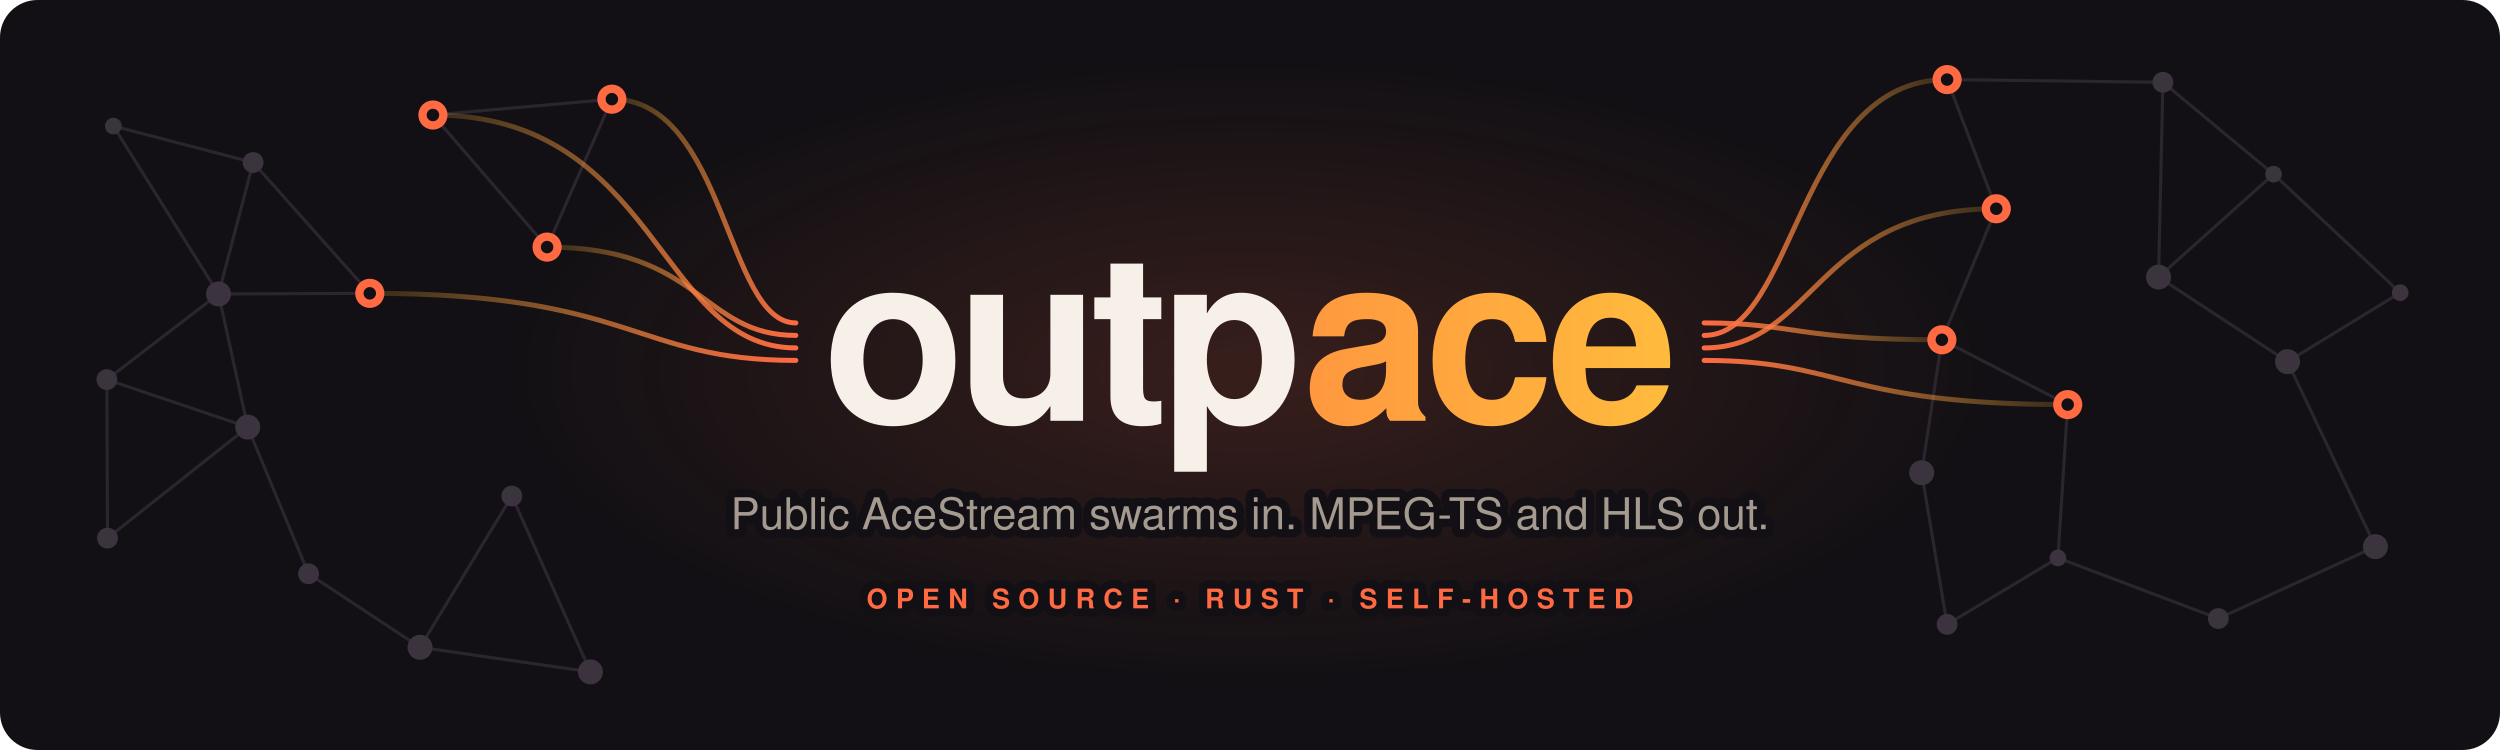
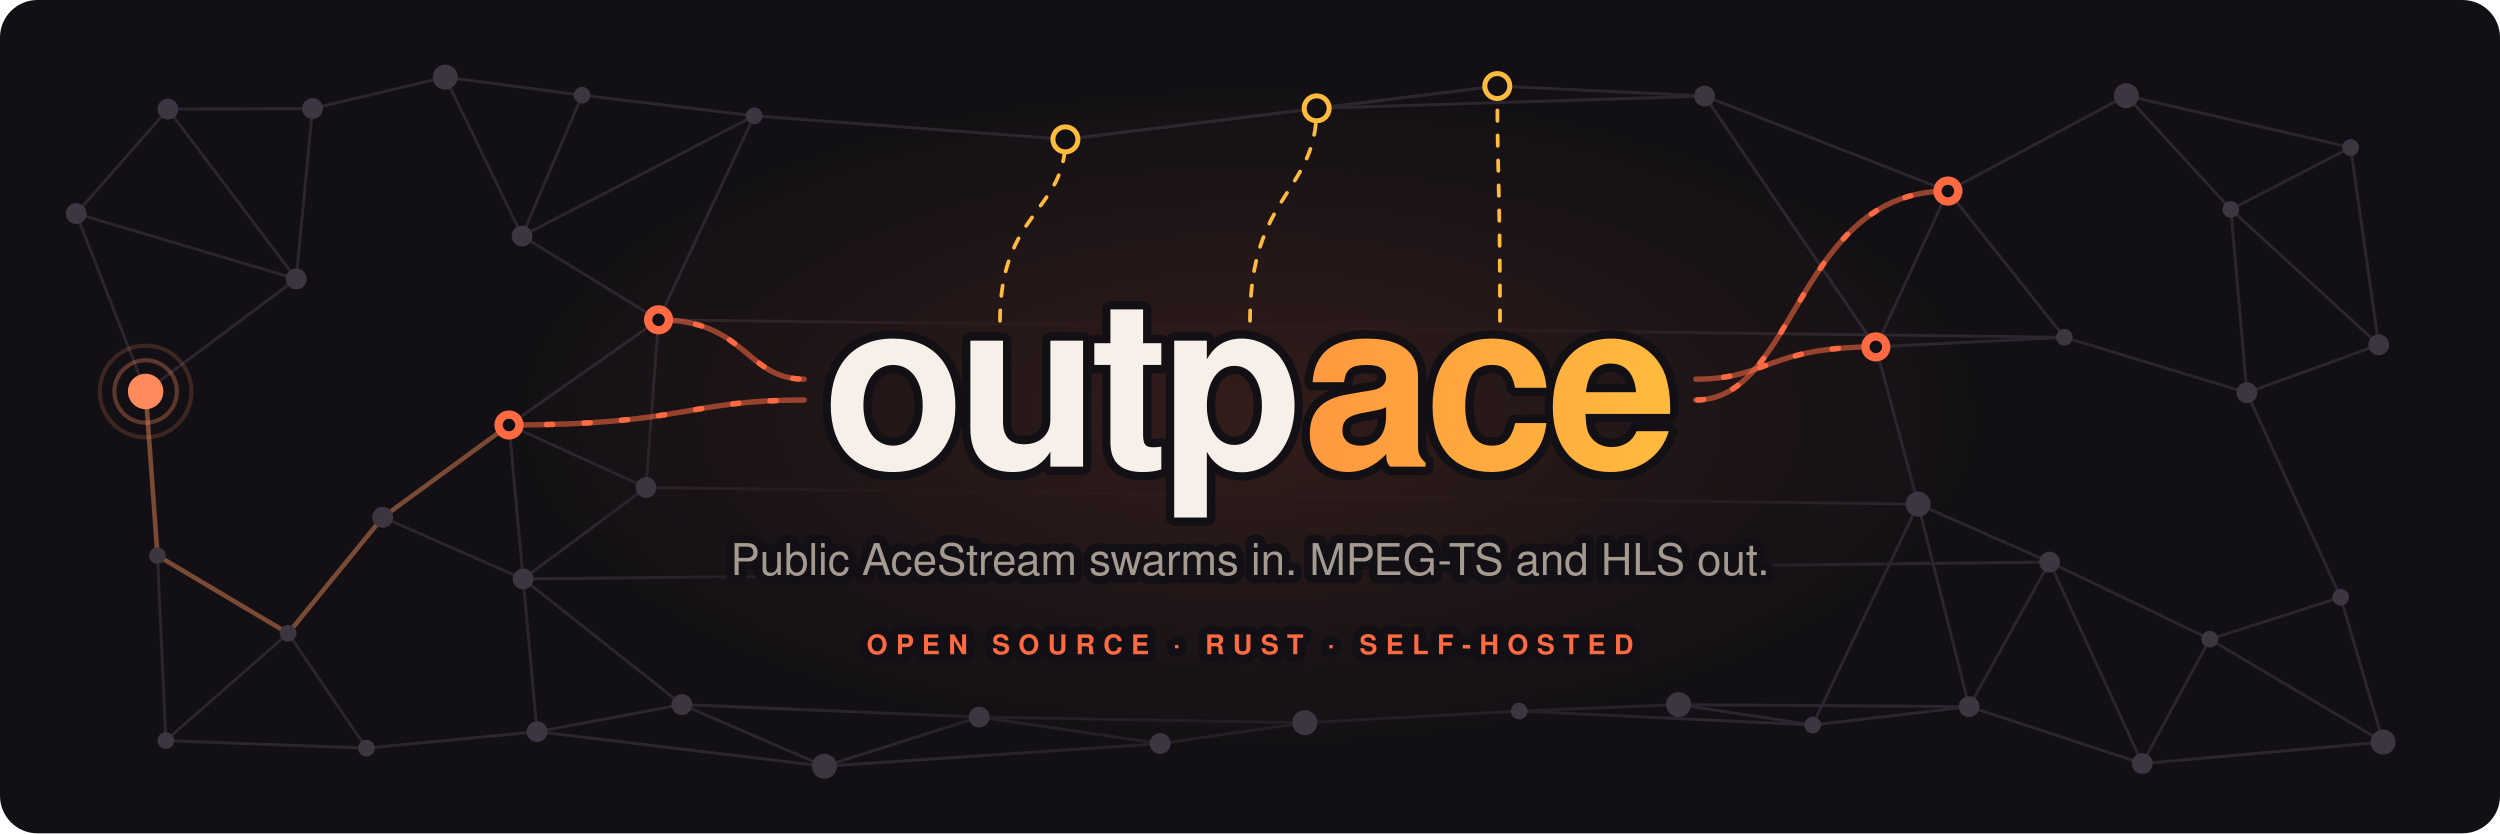
- <svg xmlns="http://www.w3.org/2000/svg" width="1200" height="360" viewBox="0 0 1200 360" role="img" aria-labelledby="t d">
+ <svg xmlns="http://www.w3.org/2000/svg" width="1200" height="400" viewBox="0 0 1200 400" role="img" aria-labelledby="t d">
+   <style>.flow{stroke-dasharray:3 15;animation:flow 1.6s linear infinite}.up{stroke-dasharray:5 7;animation:up 1.8s linear infinite}@keyframes flow{to{stroke-dashoffset:-18}}@keyframes up{to{stroke-dashoffset:-12}}@media (prefers-reduced-motion: reduce){.flow,.up{animation:none}}</style>
  <defs>
-     <linearGradient id="flowL" x1="0" y1="0" x2="1" y2="0">
-       <stop stop-color="#ffbb3d" stop-opacity="0.15" />
-       <stop offset="1" stop-color="#ff6a42" />
-     </linearGradient>
-     <linearGradient id="flowR" x1="1" y1="0" x2="0" y2="0">
-       <stop stop-color="#ffbb3d" stop-opacity="0.15" />
-       <stop offset="1" stop-color="#ff6a42" />
-     </linearGradient>
    <linearGradient id="word" x1="0" y1="0" x2="1" y2="0">
      <stop stop-color="#ff6a42" />
      <stop offset="1" stop-color="#ffbb3d" />
    </linearGradient>
    <radialGradient id="glow" cx="0.5" cy="0.5" r="0.5">
-       <stop stop-color="#ff6a42" stop-opacity="0.16" />
+       <stop stop-color="#ff6a42" stop-opacity="0.14" />
      <stop offset="1" stop-color="#ff6a42" stop-opacity="0" />
    </radialGradient>
+     <radialGradient id="plate" cx="0.5" cy="0.5" r="0.5">
+       <stop offset="0.55" stop-color="#121014" stop-opacity="0.88" />
+       <stop offset="1" stop-color="#121014" stop-opacity="0" />
+     </radialGradient>
  </defs>
-   <rect width="1200" height="360" rx="18" fill="#121014" />
-   <ellipse cx="600" cy="178" rx="360" ry="150" fill="url(#glow)" />
-   <line x1="121.5" y1="78.0" x2="177.5" y2="140.8" stroke="#2a252e" stroke-width="1.5" />
-   <line x1="121.5" y1="78.0" x2="54.4" y2="60.5" stroke="#2a252e" stroke-width="1.5" />
-   <line x1="121.5" y1="78.0" x2="104.9" y2="141.1" stroke="#2a252e" stroke-width="1.5" />
-   <line x1="207.8" y1="55.2" x2="293.7" y2="47.6" stroke="#2a252e" stroke-width="1.5" />
-   <line x1="207.8" y1="55.2" x2="262.6" y2="118.6" stroke="#2a252e" stroke-width="1.5" />
-   <line x1="177.5" y1="140.8" x2="104.9" y2="141.1" stroke="#2a252e" stroke-width="1.5" />
-   <line x1="51.3" y1="182.2" x2="118.9" y2="205.0" stroke="#2a252e" stroke-width="1.5" />
-   <line x1="51.3" y1="182.2" x2="51.6" y2="258.3" stroke="#2a252e" stroke-width="1.5" />
-   <line x1="51.3" y1="182.2" x2="104.9" y2="141.1" stroke="#2a252e" stroke-width="1.5" />
-   <line x1="54.4" y1="60.5" x2="104.9" y2="141.1" stroke="#2a252e" stroke-width="1.5" />
-   <line x1="148.1" y1="275.4" x2="201.6" y2="310.7" stroke="#2a252e" stroke-width="1.5" />
-   <line x1="148.1" y1="275.4" x2="118.9" y2="205.0" stroke="#2a252e" stroke-width="1.5" />
-   <line x1="201.6" y1="310.7" x2="245.7" y2="238.1" stroke="#2a252e" stroke-width="1.5" />
-   <line x1="201.6" y1="310.7" x2="283.4" y2="322.5" stroke="#2a252e" stroke-width="1.5" />
-   <line x1="293.7" y1="47.6" x2="262.6" y2="118.6" stroke="#2a252e" stroke-width="1.5" />
-   <line x1="118.9" y1="205.0" x2="51.6" y2="258.3" stroke="#2a252e" stroke-width="1.5" />
-   <line x1="118.9" y1="205.0" x2="104.9" y2="141.1" stroke="#2a252e" stroke-width="1.5" />
-   <line x1="245.7" y1="238.1" x2="283.4" y2="322.5" stroke="#2a252e" stroke-width="1.5" />
-   <line x1="1152.1" y1="140.5" x2="1098.0" y2="173.6" stroke="#2a252e" stroke-width="1.5" />
-   <line x1="1152.1" y1="140.5" x2="1091.3" y2="83.6" stroke="#2a252e" stroke-width="1.5" />
-   <line x1="958.2" y1="100.2" x2="934.6" y2="38.2" stroke="#2a252e" stroke-width="1.5" />
-   <line x1="958.2" y1="100.2" x2="932.1" y2="163.1" stroke="#2a252e" stroke-width="1.5" />
-   <line x1="1064.8" y1="296.9" x2="1140.2" y2="262.4" stroke="#2a252e" stroke-width="1.5" />
-   <line x1="1064.8" y1="296.9" x2="987.8" y2="267.8" stroke="#2a252e" stroke-width="1.5" />
-   <line x1="922.4" y1="226.9" x2="934.6" y2="299.7" stroke="#2a252e" stroke-width="1.5" />
-   <line x1="922.4" y1="226.9" x2="932.1" y2="163.1" stroke="#2a252e" stroke-width="1.5" />
-   <line x1="1140.2" y1="262.4" x2="1098.0" y2="173.6" stroke="#2a252e" stroke-width="1.5" />
-   <line x1="1098.0" y1="173.6" x2="1036.1" y2="133.0" stroke="#2a252e" stroke-width="1.5" />
-   <line x1="987.8" y1="267.8" x2="992.5" y2="194.2" stroke="#2a252e" stroke-width="1.5" />
-   <line x1="987.8" y1="267.8" x2="934.6" y2="299.7" stroke="#2a252e" stroke-width="1.5" />
-   <line x1="1091.3" y1="83.6" x2="1038.2" y2="39.5" stroke="#2a252e" stroke-width="1.5" />
-   <line x1="1091.3" y1="83.6" x2="1036.1" y2="133.0" stroke="#2a252e" stroke-width="1.5" />
-   <line x1="992.5" y1="194.2" x2="932.1" y2="163.1" stroke="#2a252e" stroke-width="1.5" />
-   <line x1="934.6" y1="38.2" x2="1038.2" y2="39.5" stroke="#2a252e" stroke-width="1.5" />
-   <line x1="1038.2" y1="39.5" x2="1036.1" y2="133.0" stroke="#2a252e" stroke-width="1.5" />
-   <path d="M293.7 47.6 C348.4 47.6 348.4 155.0 382 155.0" fill="none" stroke="url(#flowL)" stroke-width="2.4" stroke-linecap="round" />
-   <path d="M262.6 118.6 C336.6 118.6 336.6 161.0 382 161.0" fill="none" stroke="url(#flowL)" stroke-width="2.4" stroke-linecap="round" />
-   <path d="M207.8 55.2 C315.8 55.2 315.8 167.0 382 167.0" fill="none" stroke="url(#flowL)" stroke-width="2.4" stroke-linecap="round" />
-   <path d="M177.5 140.8 C304.3 140.8 304.3 173.0 382 173.0" fill="none" stroke="url(#flowL)" stroke-width="2.4" stroke-linecap="round" />
-   <path d="M932.1 163.1 C861.4 163.1 861.4 155.0 818 155.0" fill="none" stroke="url(#flowR)" stroke-width="2.4" stroke-linecap="round" />
-   <path d="M934.6 38.2 C862.3 38.2 862.3 161.0 818 161.0" fill="none" stroke="url(#flowR)" stroke-width="2.4" stroke-linecap="round" />
-   <path d="M958.2 100.2 C871.3 100.2 871.3 167.0 818 167.0" fill="none" stroke="url(#flowR)" stroke-width="2.4" stroke-linecap="round" />
-   <path d="M992.5 194.2 C884.3 194.2 884.3 173.0 818 173.0" fill="none" stroke="url(#flowR)" stroke-width="2.4" stroke-linecap="round" />
-   <circle cx="121.5" cy="78.0" r="5" fill="#3b343f" />
-   <circle cx="207.8" cy="55.2" r="7" fill="#ff6a42" />
-   <circle cx="207.8" cy="55.2" r="3" fill="#121014" />
-   <circle cx="177.5" cy="140.8" r="7" fill="#ff6a42" />
-   <circle cx="177.5" cy="140.8" r="3" fill="#121014" />
-   <circle cx="51.3" cy="182.2" r="5" fill="#3b343f" />
-   <circle cx="54.4" cy="60.5" r="4" fill="#3b343f" />
-   <circle cx="148.1" cy="275.4" r="5" fill="#3b343f" />
-   <circle cx="201.6" cy="310.7" r="6" fill="#3b343f" />
-   <circle cx="293.7" cy="47.6" r="7" fill="#ff6a42" />
-   <circle cx="293.7" cy="47.6" r="3" fill="#121014" />
-   <circle cx="262.6" cy="118.6" r="7" fill="#ff6a42" />
-   <circle cx="262.6" cy="118.6" r="3" fill="#121014" />
-   <circle cx="118.9" cy="205.0" r="6" fill="#3b343f" />
-   <circle cx="245.7" cy="238.1" r="5" fill="#3b343f" />
-   <circle cx="51.6" cy="258.3" r="5" fill="#3b343f" />
-   <circle cx="104.9" cy="141.1" r="6" fill="#3b343f" />
-   <circle cx="283.4" cy="322.5" r="6" fill="#3b343f" />
-   <circle cx="1152.1" cy="140.5" r="4" fill="#3b343f" />
-   <circle cx="958.2" cy="100.2" r="7" fill="#ff6a42" />
-   <circle cx="958.2" cy="100.2" r="3" fill="#121014" />
-   <circle cx="1064.8" cy="296.9" r="5" fill="#3b343f" />
-   <circle cx="922.4" cy="226.9" r="6" fill="#3b343f" />
-   <circle cx="1140.2" cy="262.4" r="6" fill="#3b343f" />
-   <circle cx="1098.0" cy="173.6" r="6" fill="#3b343f" />
-   <circle cx="987.8" cy="267.8" r="4" fill="#3b343f" />
-   <circle cx="1091.3" cy="83.6" r="4" fill="#3b343f" />
-   <circle cx="992.5" cy="194.2" r="7" fill="#ff6a42" />
-   <circle cx="992.5" cy="194.2" r="3" fill="#121014" />
-   <circle cx="934.6" cy="38.2" r="7" fill="#ff6a42" />
-   <circle cx="934.6" cy="38.2" r="3" fill="#121014" />
-   <circle cx="934.6" cy="299.7" r="5" fill="#3b343f" />
-   <circle cx="1038.2" cy="39.5" r="5" fill="#3b343f" />
-   <circle cx="932.1" cy="163.1" r="7" fill="#ff6a42" />
-   <circle cx="932.1" cy="163.1" r="3" fill="#121014" />
-   <circle cx="1036.1" cy="133.0" r="6" fill="#3b343f" />
+   <rect width="1200" height="400" rx="18" fill="#121014" />
+   <line x1="1078.5" y1="188.5" x2="990.9" y2="161.9" stroke="#2b252f" stroke-width="1.4" />
+   <line x1="1078.5" y1="188.5" x2="1141.8" y2="165.5" stroke="#2b252f" stroke-width="1.4" />
+   <line x1="1078.5" y1="188.5" x2="1123.5" y2="286.7" stroke="#2b252f" stroke-width="1.4" />
+   <line x1="1078.5" y1="188.5" x2="1070.8" y2="100.5" stroke="#2b252f" stroke-width="1.4" />
+   <line x1="244.3" y1="204.0" x2="251.1" y2="277.9" stroke="#2b252f" stroke-width="1.4" />
+   <line x1="244.3" y1="204.0" x2="183.7" y2="248.3" stroke="#7a4a35" stroke-width="2.2" />
+   <line x1="244.3" y1="204.0" x2="310.1" y2="234.0" stroke="#2b252f" stroke-width="1.4" />
+   <line x1="244.3" y1="204.0" x2="316.1" y2="153.5" stroke="#2b252f" stroke-width="1.4" />
+   <line x1="142.2" y1="133.9" x2="69.9" y2="187.9" stroke="#2b252f" stroke-width="1.4" />
+   <line x1="142.2" y1="133.9" x2="36.6" y2="102.5" stroke="#2b252f" stroke-width="1.4" />
+   <line x1="142.2" y1="133.9" x2="150.0" y2="52.1" stroke="#2b252f" stroke-width="1.4" />
+   <line x1="142.2" y1="133.9" x2="80.6" y2="52.4" stroke="#2b252f" stroke-width="1.4" />
+   <line x1="138.3" y1="304.0" x2="183.7" y2="248.3" stroke="#7a4a35" stroke-width="2.2" />
+   <line x1="138.3" y1="304.0" x2="79.6" y2="355.5" stroke="#2b252f" stroke-width="1.4" />
+   <line x1="138.3" y1="304.0" x2="175.9" y2="359.1" stroke="#2b252f" stroke-width="1.4" />
+   <line x1="138.3" y1="304.0" x2="75.6" y2="266.7" stroke="#7a4a35" stroke-width="2.2" />
+   <line x1="818.2" y1="46.1" x2="632.0" y2="52.0" stroke="#2b252f" stroke-width="1.4" />
+   <line x1="818.2" y1="46.1" x2="900.4" y2="166.5" stroke="#2b252f" stroke-width="1.4" />
+   <line x1="818.2" y1="46.1" x2="935.0" y2="91.7" stroke="#2b252f" stroke-width="1.4" />
+   <line x1="818.2" y1="46.1" x2="718.7" y2="41.3" stroke="#2b252f" stroke-width="1.4" />
+   <line x1="1143.9" y1="356.2" x2="1123.5" y2="286.7" stroke="#2b252f" stroke-width="1.4" />
+   <line x1="1143.9" y1="356.2" x2="1060.7" y2="306.8" stroke="#2b252f" stroke-width="1.4" />
+   <line x1="1143.9" y1="356.2" x2="1028.3" y2="366.5" stroke="#2b252f" stroke-width="1.4" />
+   <line x1="213.7" y1="37.0" x2="250.6" y2="113.3" stroke="#2b252f" stroke-width="1.4" />
+   <line x1="213.7" y1="37.0" x2="150.0" y2="52.1" stroke="#2b252f" stroke-width="1.4" />
+   <line x1="213.7" y1="37.0" x2="279.4" y2="45.7" stroke="#2b252f" stroke-width="1.4" />
+   <line x1="632.0" y1="52.0" x2="511.4" y2="66.9" stroke="#2b252f" stroke-width="1.4" />
+   <line x1="632.0" y1="52.0" x2="718.7" y2="41.3" stroke="#2b252f" stroke-width="1.4" />
+   <line x1="250.6" y1="113.3" x2="362.0" y2="55.6" stroke="#2b252f" stroke-width="1.4" />
+   <line x1="250.6" y1="113.3" x2="316.1" y2="153.5" stroke="#2b252f" stroke-width="1.4" />
+   <line x1="250.6" y1="113.3" x2="279.4" y2="45.7" stroke="#2b252f" stroke-width="1.4" />
+   <line x1="69.9" y1="187.9" x2="36.6" y2="102.5" stroke="#2b252f" stroke-width="1.4" />
+   <line x1="69.9" y1="187.9" x2="75.6" y2="266.7" stroke="#7a4a35" stroke-width="2.2" />
+   <line x1="983.8" y1="269.8" x2="251.1" y2="277.9" stroke="#2b252f" stroke-width="1.4" />
+   <line x1="983.8" y1="269.8" x2="1060.7" y2="306.8" stroke="#2b252f" stroke-width="1.4" />
+   <line x1="983.8" y1="269.8" x2="945.2" y2="339.2" stroke="#2b252f" stroke-width="1.4" />
+   <line x1="983.8" y1="269.8" x2="920.7" y2="242.0" stroke="#2b252f" stroke-width="1.4" />
+   <line x1="983.8" y1="269.8" x2="1028.3" y2="366.5" stroke="#2b252f" stroke-width="1.4" />
+   <line x1="362.0" y1="55.6" x2="511.4" y2="66.9" stroke="#2b252f" stroke-width="1.4" />
+   <line x1="362.0" y1="55.6" x2="316.1" y2="153.5" stroke="#2b252f" stroke-width="1.4" />
+   <line x1="362.0" y1="55.6" x2="279.4" y2="45.7" stroke="#2b252f" stroke-width="1.4" />
+   <line x1="900.4" y1="166.5" x2="990.9" y2="161.9" stroke="#2b252f" stroke-width="1.4" />
+   <line x1="900.4" y1="166.5" x2="935.0" y2="91.7" stroke="#2b252f" stroke-width="1.4" />
+   <line x1="900.4" y1="166.5" x2="920.7" y2="242.0" stroke="#2b252f" stroke-width="1.4" />
+   <line x1="990.9" y1="161.9" x2="935.0" y2="91.7" stroke="#2b252f" stroke-width="1.4" />
+   <line x1="990.9" y1="161.9" x2="316.1" y2="153.5" stroke="#2b252f" stroke-width="1.4" />
+   <line x1="36.6" y1="102.5" x2="80.6" y2="52.4" stroke="#2b252f" stroke-width="1.4" />
+   <line x1="1141.8" y1="165.5" x2="1070.8" y2="100.5" stroke="#2b252f" stroke-width="1.4" />
+   <line x1="1141.8" y1="165.5" x2="1128.3" y2="70.8" stroke="#2b252f" stroke-width="1.4" />
+   <line x1="1123.5" y1="286.7" x2="1060.7" y2="306.8" stroke="#2b252f" stroke-width="1.4" />
+   <line x1="150.0" y1="52.1" x2="80.6" y2="52.4" stroke="#2b252f" stroke-width="1.4" />
+   <line x1="935.0" y1="91.7" x2="1020.6" y2="45.9" stroke="#2b252f" stroke-width="1.4" />
+   <line x1="251.1" y1="277.9" x2="183.7" y2="248.3" stroke="#2b252f" stroke-width="1.4" />
+   <line x1="251.1" y1="277.9" x2="310.1" y2="234.0" stroke="#2b252f" stroke-width="1.4" />
+   <line x1="251.1" y1="277.9" x2="257.8" y2="351.2" stroke="#2b252f" stroke-width="1.4" />
+   <line x1="251.1" y1="277.9" x2="327.3" y2="338.2" stroke="#2b252f" stroke-width="1.4" />
+   <line x1="310.1" y1="234.0" x2="920.7" y2="242.0" stroke="#2b252f" stroke-width="1.4" />
+   <line x1="310.1" y1="234.0" x2="316.1" y2="153.5" stroke="#2b252f" stroke-width="1.4" />
+   <line x1="1060.7" y1="306.8" x2="1028.3" y2="366.5" stroke="#2b252f" stroke-width="1.4" />
+   <line x1="870.1" y1="348.0" x2="729.2" y2="341.3" stroke="#2b252f" stroke-width="1.4" />
+   <line x1="870.1" y1="348.0" x2="945.2" y2="339.2" stroke="#2b252f" stroke-width="1.4" />
+   <line x1="870.1" y1="348.0" x2="805.7" y2="338.2" stroke="#2b252f" stroke-width="1.4" />
+   <line x1="870.1" y1="348.0" x2="920.7" y2="242.0" stroke="#2b252f" stroke-width="1.4" />
+   <line x1="257.8" y1="351.2" x2="395.7" y2="367.8" stroke="#2b252f" stroke-width="1.4" />
+   <line x1="257.8" y1="351.2" x2="327.3" y2="338.2" stroke="#2b252f" stroke-width="1.4" />
+   <line x1="257.8" y1="351.2" x2="175.9" y2="359.1" stroke="#2b252f" stroke-width="1.4" />
+   <line x1="511.4" y1="66.9" x2="718.7" y2="41.3" stroke="#2b252f" stroke-width="1.4" />
+   <line x1="79.6" y1="355.5" x2="175.9" y2="359.1" stroke="#2b252f" stroke-width="1.4" />
+   <line x1="79.6" y1="355.5" x2="75.6" y2="266.7" stroke="#2b252f" stroke-width="1.4" />
+   <line x1="1070.8" y1="100.5" x2="1020.6" y2="45.9" stroke="#2b252f" stroke-width="1.4" />
+   <line x1="1070.8" y1="100.5" x2="1128.3" y2="70.8" stroke="#2b252f" stroke-width="1.4" />
+   <line x1="395.7" y1="367.8" x2="327.3" y2="338.2" stroke="#2b252f" stroke-width="1.4" />
+   <line x1="395.7" y1="367.8" x2="556.9" y2="356.9" stroke="#2b252f" stroke-width="1.4" />
+   <line x1="395.7" y1="367.8" x2="470.0" y2="344.2" stroke="#2b252f" stroke-width="1.4" />
+   <line x1="729.2" y1="341.3" x2="805.7" y2="338.2" stroke="#2b252f" stroke-width="1.4" />
+   <line x1="729.2" y1="341.3" x2="626.3" y2="346.9" stroke="#2b252f" stroke-width="1.4" />
+   <line x1="945.2" y1="339.2" x2="805.7" y2="338.2" stroke="#2b252f" stroke-width="1.4" />
+   <line x1="945.2" y1="339.2" x2="920.7" y2="242.0" stroke="#2b252f" stroke-width="1.4" />
+   <line x1="945.2" y1="339.2" x2="1028.3" y2="366.5" stroke="#2b252f" stroke-width="1.4" />
+   <line x1="1020.6" y1="45.9" x2="1128.3" y2="70.8" stroke="#2b252f" stroke-width="1.4" />
+   <line x1="327.3" y1="338.2" x2="470.0" y2="344.2" stroke="#2b252f" stroke-width="1.4" />
+   <line x1="626.3" y1="346.9" x2="556.9" y2="356.9" stroke="#2b252f" stroke-width="1.4" />
+   <line x1="626.3" y1="346.9" x2="470.0" y2="344.2" stroke="#2b252f" stroke-width="1.4" />
+   <line x1="556.9" y1="356.9" x2="470.0" y2="344.2" stroke="#2b252f" stroke-width="1.4" />
+   <ellipse cx="600" cy="230" rx="330" ry="150" fill="url(#plate)" />
+   <ellipse cx="600" cy="200" rx="360" ry="160" fill="url(#glow)" />
+   <path d="M316.1 153.5 C358.0 153.5 358.0 182.0 386.0 182.0" fill="none" stroke="#ff6a42" stroke-opacity="0.55" stroke-width="2.6" stroke-linecap="round" />
+   <path class="flow" d="M316.1 153.5 C358.0 153.5 358.0 182.0 386.0 182.0" fill="none" stroke="#ff6a42" stroke-width="2.6" stroke-linecap="round" />
+   <path d="M244.3 204.0 C329.3 204.0 329.3 192.0 386.0 192.0" fill="none" stroke="#ff6a42" stroke-opacity="0.55" stroke-width="2.6" stroke-linecap="round" />
+   <path class="flow" d="M244.3 204.0 C329.3 204.0 329.3 192.0 386.0 192.0" fill="none" stroke="#ff6a42" stroke-width="2.6" stroke-linecap="round" />
+   <path d="M900.4 166.5 C848.6 166.5 848.6 182.0 814.0 182.0" fill="none" stroke="#ff6a42" stroke-opacity="0.55" stroke-width="2.6" stroke-linecap="round" />
+   <path class="flow" d="M900.4 166.5 C848.6 166.5 848.6 182.0 814.0 182.0" fill="none" stroke="#ff6a42" stroke-width="2.6" stroke-linecap="round" />
+   <path d="M935.0 91.7 C862.4 91.7 862.4 192.0 814.0 192.0" fill="none" stroke="#ff6a42" stroke-opacity="0.55" stroke-width="2.6" stroke-linecap="round" />
+   <path class="flow" d="M935.0 91.7 C862.4 91.7 862.4 192.0 814.0 192.0" fill="none" stroke="#ff6a42" stroke-width="2.6" stroke-linecap="round" />
+   <path class="up" d="M480.0 154.0 C480.0 101.7 511.4 101.7 511.4 66.9" fill="none" stroke="#ffbb3d" stroke-width="1.8" stroke-linecap="round" />
+   <path class="up" d="M600.0 154.0 C600.0 92.8 632.0 92.8 632.0 52.0" fill="none" stroke="#ffbb3d" stroke-width="1.8" stroke-linecap="round" />
+   <path class="up" d="M720.0 154.0 C720.0 86.4 718.7 86.4 718.7 41.3" fill="none" stroke="#ffbb3d" stroke-width="1.8" stroke-linecap="round" />
+   <circle cx="1078.5" cy="188.5" r="5" fill="#3d3541" />
+   <circle cx="244.3" cy="204.0" r="7" fill="#ff6a42" />
+   <circle cx="244.3" cy="204.0" r="3" fill="#121014" />
+   <circle cx="142.2" cy="133.9" r="5" fill="#3d3541" />
+   <circle cx="138.3" cy="304.0" r="4" fill="#3d3541" />
+   <circle cx="818.2" cy="46.1" r="5" fill="#3d3541" />
+   <circle cx="1143.9" cy="356.2" r="6" fill="#3d3541" />
+   <circle cx="213.7" cy="37.0" r="6" fill="#3d3541" />
+   <circle cx="632.0" cy="52.0" r="6" fill="#121014" stroke="#ffbb3d" stroke-width="2.4" />
+   <circle cx="250.6" cy="113.3" r="5" fill="#3d3541" />
+   <circle cx="69.9" cy="187.9" r="22" fill="none" stroke="#ff8a5c" stroke-opacity="0.18" stroke-width="2" />
+   <circle cx="69.9" cy="187.9" r="15" fill="none" stroke="#ff8a5c" stroke-opacity="0.32" stroke-width="2" />
+   <circle cx="69.9" cy="187.9" r="8.5" fill="#ff8a5c" />
+   <circle cx="983.8" cy="269.8" r="5" fill="#3d3541" />
+   <circle cx="362.0" cy="55.6" r="4" fill="#3d3541" />
+   <circle cx="900.4" cy="166.5" r="7" fill="#ff6a42" />
+   <circle cx="900.4" cy="166.5" r="3" fill="#121014" />
+   <circle cx="990.9" cy="161.9" r="4" fill="#3d3541" />
+   <circle cx="36.6" cy="102.5" r="5" fill="#3d3541" />
+   <circle cx="1141.8" cy="165.5" r="5" fill="#3d3541" />
+   <circle cx="1123.5" cy="286.7" r="4" fill="#3d3541" />
+   <circle cx="150.0" cy="52.1" r="5" fill="#3d3541" />
+   <circle cx="935.0" cy="91.7" r="7" fill="#ff6a42" />
+   <circle cx="935.0" cy="91.7" r="3" fill="#121014" />
+   <circle cx="251.1" cy="277.9" r="5" fill="#3d3541" />
+   <circle cx="183.7" cy="248.3" r="5" fill="#3d3541" />
+   <circle cx="310.1" cy="234.0" r="5" fill="#3d3541" />
+   <circle cx="1060.7" cy="306.8" r="4" fill="#3d3541" />
+   <circle cx="870.1" cy="348.0" r="4" fill="#3d3541" />
+   <circle cx="257.8" cy="351.2" r="5" fill="#3d3541" />
+   <circle cx="511.4" cy="66.9" r="6" fill="#121014" stroke="#ffbb3d" stroke-width="2.4" />
+   <circle cx="79.6" cy="355.5" r="4" fill="#3d3541" />
+   <circle cx="1070.8" cy="100.5" r="4" fill="#3d3541" />
+   <circle cx="395.7" cy="367.8" r="6" fill="#3d3541" />
+   <circle cx="729.2" cy="341.3" r="4" fill="#3d3541" />
+   <circle cx="945.2" cy="339.2" r="5" fill="#3d3541" />
+   <circle cx="1020.6" cy="45.9" r="6" fill="#3d3541" />
+   <circle cx="718.7" cy="41.3" r="6" fill="#121014" stroke="#ffbb3d" stroke-width="2.4" />
+   <circle cx="805.7" cy="338.2" r="6" fill="#3d3541" />
+   <circle cx="1128.3" cy="70.8" r="4" fill="#3d3541" />
+   <circle cx="327.3" cy="338.2" r="5" fill="#3d3541" />
+   <circle cx="626.3" cy="346.9" r="6" fill="#3d3541" />
+   <circle cx="920.7" cy="242.0" r="6" fill="#3d3541" />
+   <circle cx="80.6" cy="52.4" r="5" fill="#3d3541" />
+   <circle cx="316.1" cy="153.5" r="7" fill="#ff6a42" />
+   <circle cx="316.1" cy="153.5" r="3" fill="#121014" />
+   <circle cx="556.9" cy="356.9" r="5" fill="#3d3541" />
+   <circle cx="175.9" cy="359.1" r="4" fill="#3d3541" />
+   <circle cx="1028.3" cy="366.5" r="5" fill="#3d3541" />
+   <circle cx="470.0" cy="344.2" r="5" fill="#3d3541" />
+   <circle cx="279.4" cy="45.7" r="4" fill="#3d3541" />
+   <circle cx="75.6" cy="266.7" r="4" fill="#3d3541" />
  <g font-family="ui-sans-serif, -apple-system, 'Segoe UI', 'Helvetica Neue', Helvetica, Arial, sans-serif" text-anchor="middle">
-     <text x="600" y="202" font-size="112" font-weight="800" letter-spacing="-4" fill="#f6f0e8">outp<tspan fill="url(#word)">ace</tspan>
+     <text x="600" y="224" font-size="112" font-weight="800" letter-spacing="-4" stroke="#121014" stroke-width="8" stroke-linejoin="round" paint-order="stroke" fill="#f6f0e8">outp<tspan fill="url(#word)">ace</tspan>
    </text>
-     <text x="600" y="254" font-size="21" stroke="#121014" stroke-width="8" stroke-linejoin="round" paint-order="stroke" fill="#a59a8f">Public AceStream swarms in. MPEG-TS and HLS out.</text>
-     <text x="600" y="292" font-size="13" font-weight="700" letter-spacing="4" stroke="#121014" stroke-width="8" stroke-linejoin="round" paint-order="stroke" fill="#ff6a42">OPEN SOURCE  ·  RUST  ·  SELF-HOSTED</text>
+     <text x="600" y="276" font-size="21" stroke="#121014" stroke-width="8" stroke-linejoin="round" paint-order="stroke" fill="#a59a8f">Public AceStream swarms in. MPEG-TS and HLS out.</text>
+     <text x="600" y="314" font-size="13" font-weight="700" letter-spacing="4" stroke="#121014" stroke-width="8" stroke-linejoin="round" paint-order="stroke" fill="#ff6a42">OPEN SOURCE  ·  RUST  ·  SELF-HOSTED</text>
  </g>
</svg>
